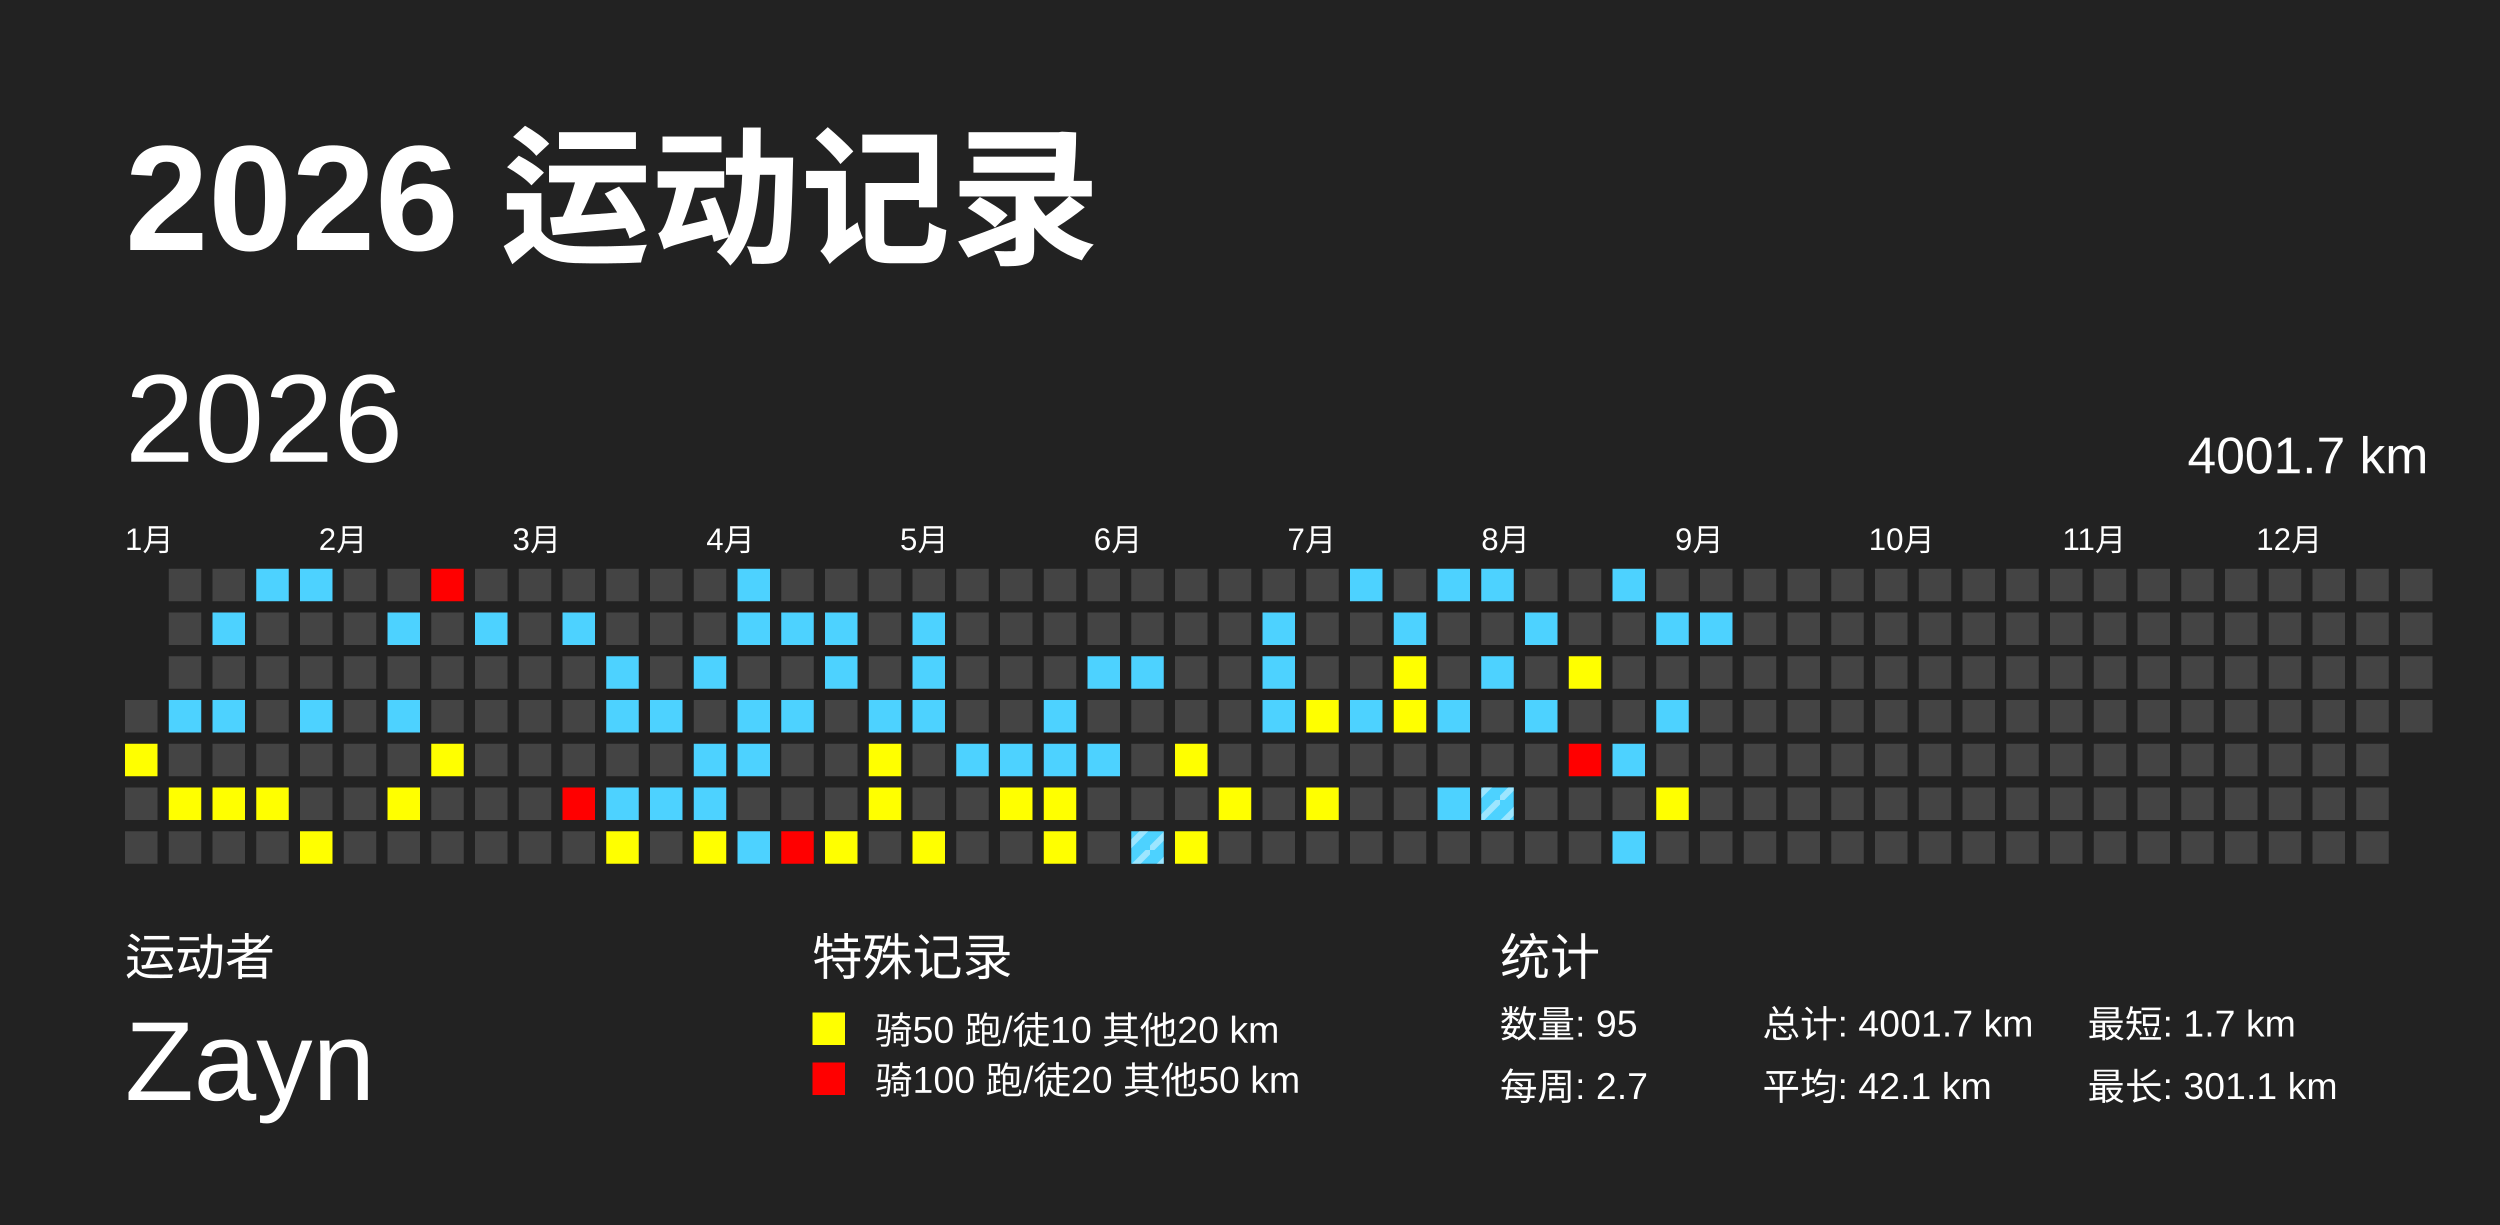
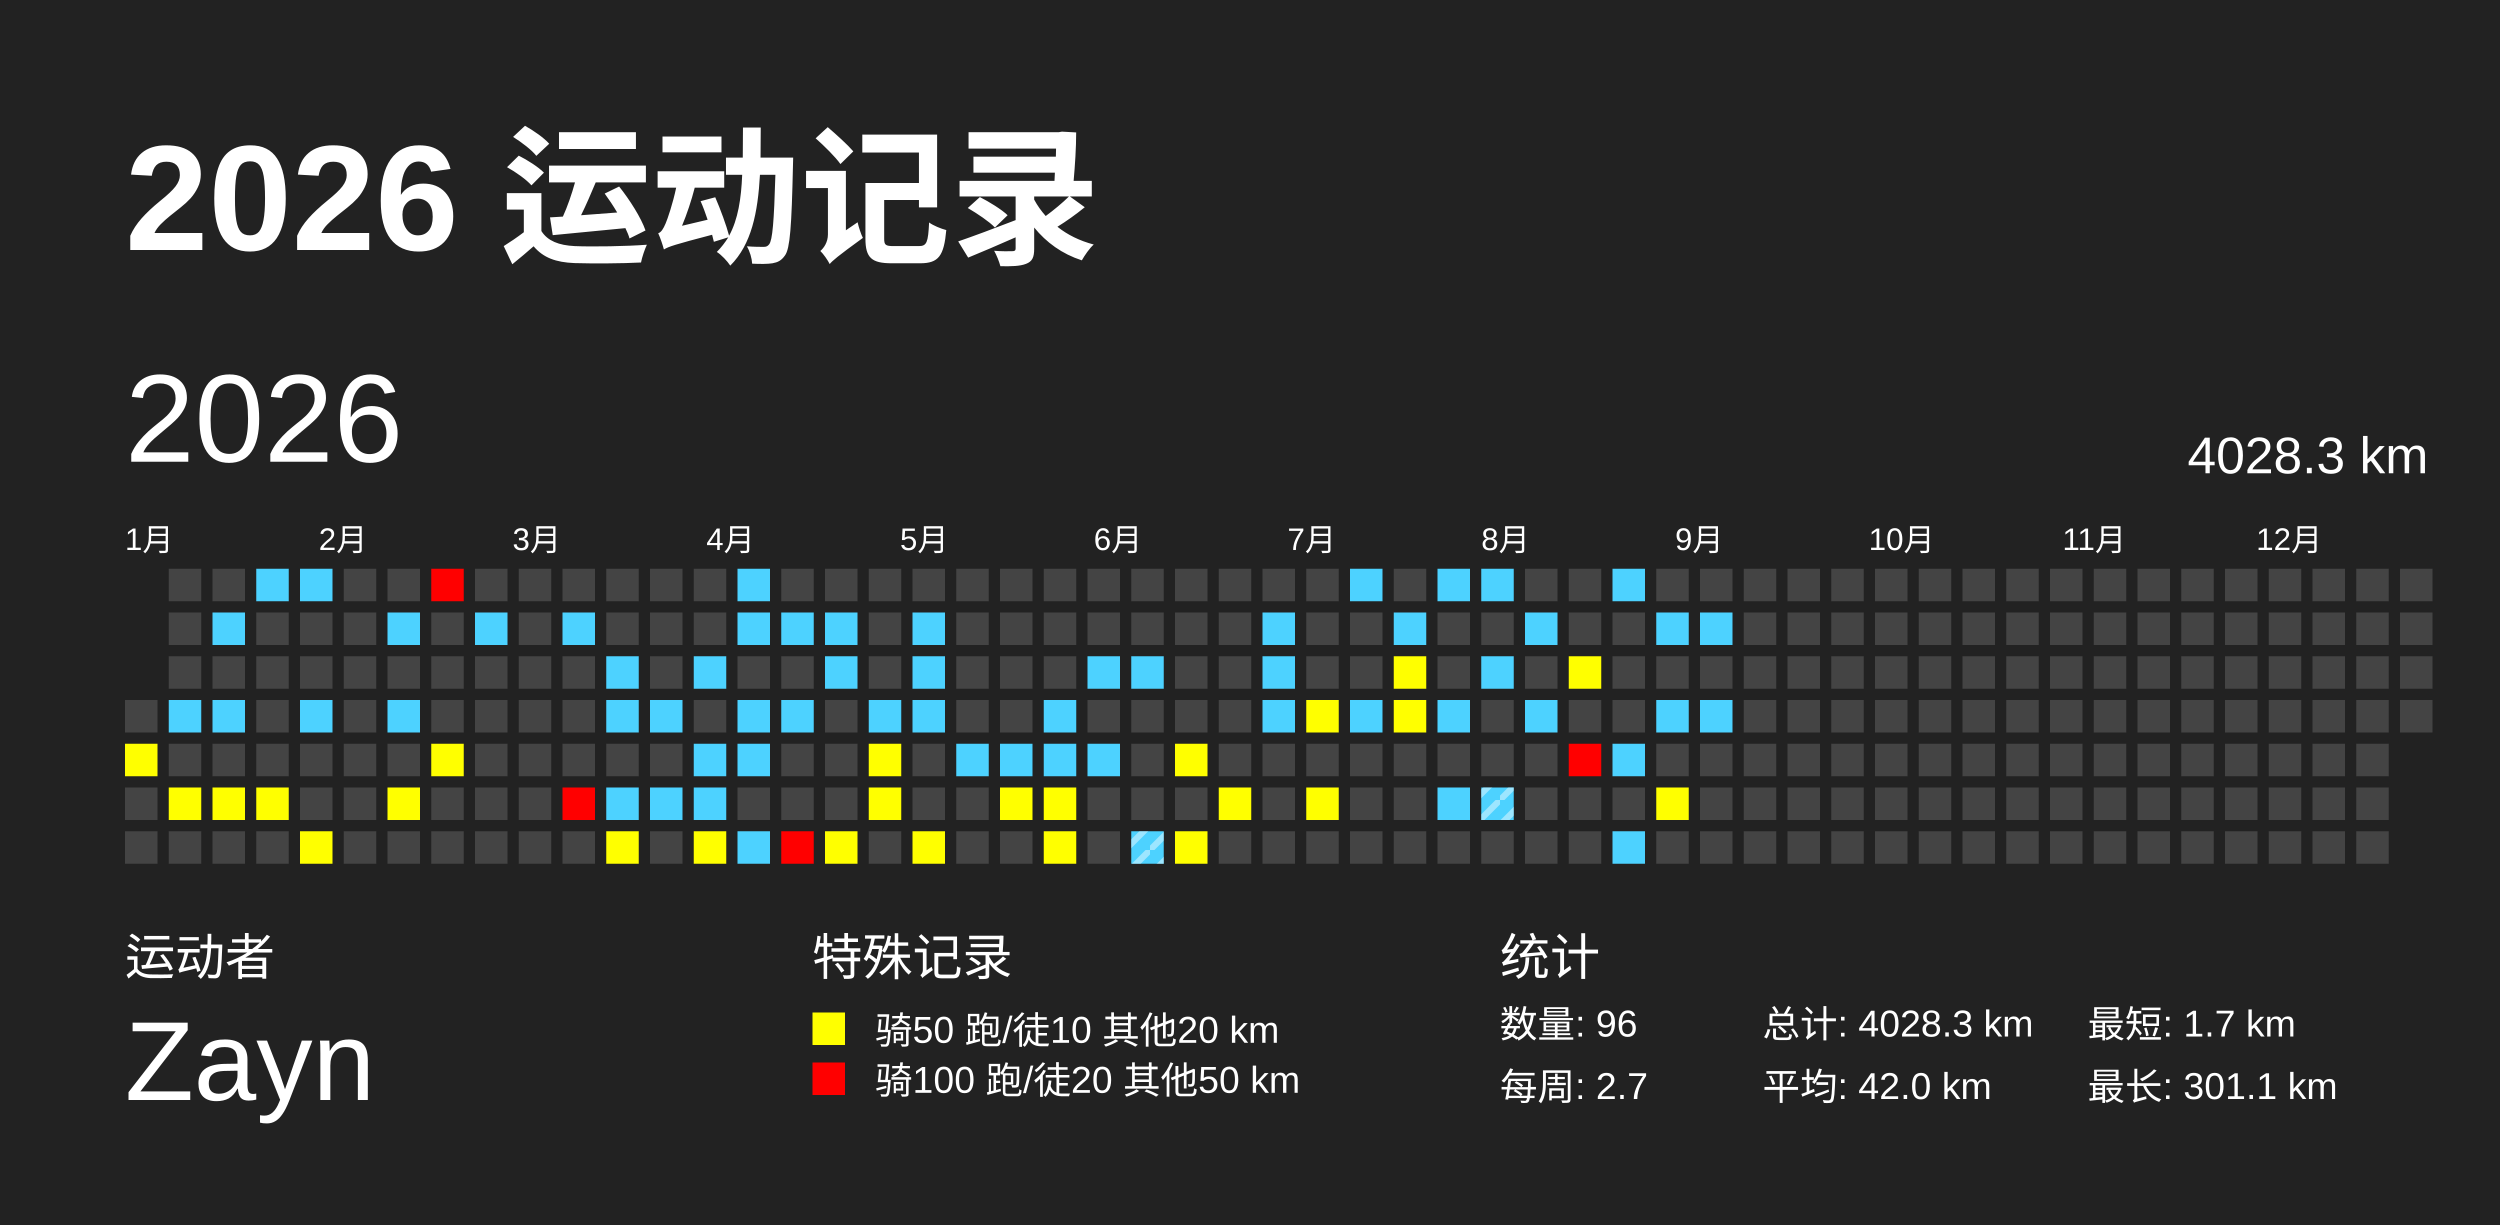
<svg xmlns="http://www.w3.org/2000/svg" baseProfile="full" height="98mm" version="1.1" viewBox="0,0,200,98" width="200mm">
  <defs>
    <pattern height="2" id="indoor-stripe" patternUnits="userSpaceOnUse" width="2">
      <line stroke="white" stroke-opacity="0.45" stroke-width="0.5" x1="0" x2="2" y1="2" y2="0" />
    </pattern>
  </defs>
  <rect fill="#222222" height="98" width="200" x="0" y="0" />
  <text fill="#FFFFFF" style="font-size:12px; font-family:Arial; font-weight:bold;" x="10" y="20">2026 运动记录</text>
  <text fill="#FFFFFF" style="font-size:4px; font-family:Arial" x="10" y="78">运动者</text>
  <text fill="#FFFFFF" style="font-size:9px; font-family:Arial" x="10" y="88">Zayn</text>
  <text fill="#FFFFFF" style="font-size:4px; font-family:Arial" x="65" y="78">特殊记录</text>
  <rect fill="yellow" height="2.6" width="2.6" x="65" y="81" />
  <text fill="#FFFFFF" style="font-size:3px; font-family:Arial" x="70" y="83.5">骑50 跑/徒10 其他20 km</text>
  <rect fill="red" height="2.6" width="2.6" x="65" y="85" />
  <text fill="#FFFFFF" style="font-size:3px; font-family:Arial" x="70" y="87.5">骑100 跑/徒20 其他50 km</text>
  <text fill="#FFFFFF" style="font-size:4px; font-family:Arial" x="120" y="78">统计</text>
-   <text fill="#FFFFFF" style="font-size:3px; font-family:Arial" x="120" y="83">数量: 95</text>
+   <text fill="#FFFFFF" style="font-size:3px; font-family:Arial" x="120" y="83">数量: 96</text>
  <text fill="#FFFFFF" style="font-size:3px; font-family:Arial" x="120" y="88">每周: 2.7</text>
-   <text fill="#FFFFFF" style="font-size:3px; font-family:Arial" x="141" y="83">总计: 4001.7 km</text>
-   <text fill="#FFFFFF" style="font-size:3px; font-family:Arial" x="141" y="88">平均: 42.1 km</text>
+   <text fill="#FFFFFF" style="font-size:3px; font-family:Arial" x="141" y="83">总计: 4028.3 km</text>
+   <text fill="#FFFFFF" style="font-size:3px; font-family:Arial" x="141" y="88">平均: 42.0 km</text>
  <text fill="#FFFFFF" style="font-size:3px; font-family:Arial" x="167" y="83">最短: 1.7 km</text>
  <text fill="#FFFFFF" style="font-size:3px; font-family:Arial" x="167" y="88">最长: 301.1 km</text>
  <text dominant-baseline="hanging" fill="#FFFFFF" style="font-size:10.0px; font-family:Arial;" x="10" y="30">2026</text>
-   <text dominant-baseline="hanging" fill="#FFFFFF" style="font-size:4.125px; font-family:Arial;" x="175" y="35">4001.7 km</text>
+   <text dominant-baseline="hanging" fill="#FFFFFF" style="font-size:4.125px; font-family:Arial;" x="175" y="35">4028.3 km</text>
  <text fill="#FFFFFF" style="font-size:2.5px; font-family:Arial" x="10.0" y="44">1月</text>
  <text fill="#FFFFFF" style="font-size:2.5px; font-family:Arial" x="25.5" y="44">2月</text>
  <text fill="#FFFFFF" style="font-size:2.5px; font-family:Arial" x="41.0" y="44">3月</text>
  <text fill="#FFFFFF" style="font-size:2.5px; font-family:Arial" x="56.5" y="44">4月</text>
  <text fill="#FFFFFF" style="font-size:2.5px; font-family:Arial" x="72.0" y="44">5月</text>
  <text fill="#FFFFFF" style="font-size:2.5px; font-family:Arial" x="87.5" y="44">6月</text>
  <text fill="#FFFFFF" style="font-size:2.5px; font-family:Arial" x="103.0" y="44">7月</text>
  <text fill="#FFFFFF" style="font-size:2.5px; font-family:Arial" x="118.5" y="44">8月</text>
  <text fill="#FFFFFF" style="font-size:2.5px; font-family:Arial" x="134.0" y="44">9月</text>
  <text fill="#FFFFFF" style="font-size:2.5px; font-family:Arial" x="149.5" y="44">10月</text>
  <text fill="#FFFFFF" style="font-size:2.5px; font-family:Arial" x="165.0" y="44">11月</text>
  <text fill="#FFFFFF" style="font-size:2.5px; font-family:Arial" x="180.5" y="44">12月</text>
  <rect fill="#444444" height="2.6" width="2.6" x="10.0" y="56.0" />
  <rect fill="yellow" height="2.6" width="2.6" x="10.0" y="59.5" />
  <rect fill="#444444" height="2.6" width="2.6" x="10.0" y="63.0" />
  <rect fill="#444444" height="2.6" width="2.6" x="10.0" y="66.5" />
  <rect fill="#444444" height="2.6" width="2.6" x="13.5" y="45.5" />
  <rect fill="#444444" height="2.6" width="2.6" x="13.5" y="49.0" />
  <rect fill="#444444" height="2.6" width="2.6" x="13.5" y="52.5" />
  <rect fill="#4dd2ff" height="2.6" width="2.6" x="13.5" y="56.0" />
  <rect fill="#444444" height="2.6" width="2.6" x="13.5" y="59.5" />
  <rect fill="yellow" height="2.6" width="2.6" x="13.5" y="63.0" />
  <rect fill="#444444" height="2.6" width="2.6" x="13.5" y="66.5" />
  <rect fill="#444444" height="2.6" width="2.6" x="17.0" y="45.5" />
  <rect fill="#4dd2ff" height="2.6" width="2.6" x="17.0" y="49.0" />
  <rect fill="#444444" height="2.6" width="2.6" x="17.0" y="52.5" />
  <rect fill="#4dd2ff" height="2.6" width="2.6" x="17.0" y="56.0" />
  <rect fill="#444444" height="2.6" width="2.6" x="17.0" y="59.5" />
  <rect fill="yellow" height="2.6" width="2.6" x="17.0" y="63.0" />
  <rect fill="#444444" height="2.6" width="2.6" x="17.0" y="66.5" />
  <rect fill="#4dd2ff" height="2.6" width="2.6" x="20.5" y="45.5" />
  <rect fill="#444444" height="2.6" width="2.6" x="20.5" y="49.0" />
  <rect fill="#444444" height="2.6" width="2.6" x="20.5" y="52.5" />
  <rect fill="#444444" height="2.6" width="2.6" x="20.5" y="56.0" />
  <rect fill="#444444" height="2.6" width="2.6" x="20.5" y="59.5" />
  <rect fill="yellow" height="2.6" width="2.6" x="20.5" y="63.0" />
  <rect fill="#444444" height="2.6" width="2.6" x="20.5" y="66.5" />
  <rect fill="#4dd2ff" height="2.6" width="2.6" x="24.0" y="45.5" />
  <rect fill="#444444" height="2.6" width="2.6" x="24.0" y="49.0" />
  <rect fill="#444444" height="2.6" width="2.6" x="24.0" y="52.5" />
  <rect fill="#4dd2ff" height="2.6" width="2.6" x="24.0" y="56.0" />
  <rect fill="#444444" height="2.6" width="2.6" x="24.0" y="59.5" />
  <rect fill="#444444" height="2.6" width="2.6" x="24.0" y="63.0" />
  <rect fill="yellow" height="2.6" width="2.6" x="24.0" y="66.5" />
  <rect fill="#444444" height="2.6" width="2.6" x="27.5" y="45.5" />
  <rect fill="#444444" height="2.6" width="2.6" x="27.5" y="49.0" />
  <rect fill="#444444" height="2.6" width="2.6" x="27.5" y="52.5" />
  <rect fill="#444444" height="2.6" width="2.6" x="27.5" y="56.0" />
  <rect fill="#444444" height="2.6" width="2.6" x="27.5" y="59.5" />
  <rect fill="#444444" height="2.6" width="2.6" x="27.5" y="63.0" />
  <rect fill="#444444" height="2.6" width="2.6" x="27.5" y="66.5" />
  <rect fill="#444444" height="2.6" width="2.6" x="31.0" y="45.5" />
  <rect fill="#4dd2ff" height="2.6" width="2.6" x="31.0" y="49.0" />
  <rect fill="#444444" height="2.6" width="2.6" x="31.0" y="52.5" />
  <rect fill="#4dd2ff" height="2.6" width="2.6" x="31.0" y="56.0" />
  <rect fill="#444444" height="2.6" width="2.6" x="31.0" y="59.5" />
  <rect fill="yellow" height="2.6" width="2.6" x="31.0" y="63.0" />
  <rect fill="#444444" height="2.6" width="2.6" x="31.0" y="66.5" />
  <rect fill="red" height="2.6" width="2.6" x="34.5" y="45.5" />
  <rect fill="#444444" height="2.6" width="2.6" x="34.5" y="49.0" />
  <rect fill="#444444" height="2.6" width="2.6" x="34.5" y="52.5" />
  <rect fill="#444444" height="2.6" width="2.6" x="34.5" y="56.0" />
  <rect fill="yellow" height="2.6" width="2.6" x="34.5" y="59.5" />
  <rect fill="#444444" height="2.6" width="2.6" x="34.5" y="63.0" />
  <rect fill="#444444" height="2.6" width="2.6" x="34.5" y="66.5" />
  <rect fill="#444444" height="2.6" width="2.6" x="38.0" y="45.5" />
  <rect fill="#4dd2ff" height="2.6" width="2.6" x="38.0" y="49.0" />
  <rect fill="#444444" height="2.6" width="2.6" x="38.0" y="52.5" />
  <rect fill="#444444" height="2.6" width="2.6" x="38.0" y="56.0" />
  <rect fill="#444444" height="2.6" width="2.6" x="38.0" y="59.5" />
  <rect fill="#444444" height="2.6" width="2.6" x="38.0" y="63.0" />
  <rect fill="#444444" height="2.6" width="2.6" x="38.0" y="66.5" />
  <rect fill="#444444" height="2.6" width="2.6" x="41.5" y="45.5" />
  <rect fill="#444444" height="2.6" width="2.6" x="41.5" y="49.0" />
  <rect fill="#444444" height="2.6" width="2.6" x="41.5" y="52.5" />
  <rect fill="#444444" height="2.6" width="2.6" x="41.5" y="56.0" />
  <rect fill="#444444" height="2.6" width="2.6" x="41.5" y="59.5" />
  <rect fill="#444444" height="2.6" width="2.6" x="41.5" y="63.0" />
  <rect fill="#444444" height="2.6" width="2.6" x="41.5" y="66.5" />
  <rect fill="#444444" height="2.6" width="2.6" x="45.0" y="45.5" />
  <rect fill="#4dd2ff" height="2.6" width="2.6" x="45.0" y="49.0" />
  <rect fill="#444444" height="2.6" width="2.6" x="45.0" y="52.5" />
  <rect fill="#444444" height="2.6" width="2.6" x="45.0" y="56.0" />
  <rect fill="#444444" height="2.6" width="2.6" x="45.0" y="59.5" />
  <rect fill="red" height="2.6" width="2.6" x="45.0" y="63.0" />
  <rect fill="#444444" height="2.6" width="2.6" x="45.0" y="66.5" />
  <rect fill="#444444" height="2.6" width="2.6" x="48.5" y="45.5" />
  <rect fill="#444444" height="2.6" width="2.6" x="48.5" y="49.0" />
  <rect fill="#4dd2ff" height="2.6" width="2.6" x="48.5" y="52.5" />
  <rect fill="#4dd2ff" height="2.6" width="2.6" x="48.5" y="56.0" />
  <rect fill="#444444" height="2.6" width="2.6" x="48.5" y="59.5" />
  <rect fill="#4dd2ff" height="2.6" width="2.6" x="48.5" y="63.0" />
  <rect fill="yellow" height="2.6" width="2.6" x="48.5" y="66.5" />
  <rect fill="#444444" height="2.6" width="2.6" x="52.0" y="45.5" />
  <rect fill="#444444" height="2.6" width="2.6" x="52.0" y="49.0" />
  <rect fill="#444444" height="2.6" width="2.6" x="52.0" y="52.5" />
  <rect fill="#4dd2ff" height="2.6" width="2.6" x="52.0" y="56.0" />
  <rect fill="#444444" height="2.6" width="2.6" x="52.0" y="59.5" />
  <rect fill="#4dd2ff" height="2.6" width="2.6" x="52.0" y="63.0" />
  <rect fill="#444444" height="2.6" width="2.6" x="52.0" y="66.5" />
  <rect fill="#444444" height="2.6" width="2.6" x="55.5" y="45.5" />
  <rect fill="#444444" height="2.6" width="2.6" x="55.5" y="49.0" />
  <rect fill="#4dd2ff" height="2.6" width="2.6" x="55.5" y="52.5" />
  <rect fill="#444444" height="2.6" width="2.6" x="55.5" y="56.0" />
  <rect fill="#4dd2ff" height="2.6" width="2.6" x="55.5" y="59.5" />
  <rect fill="#4dd2ff" height="2.6" width="2.6" x="55.5" y="63.0" />
  <rect fill="yellow" height="2.6" width="2.6" x="55.5" y="66.5" />
  <rect fill="#4dd2ff" height="2.6" width="2.6" x="59.0" y="45.5" />
  <rect fill="#4dd2ff" height="2.6" width="2.6" x="59.0" y="49.0" />
  <rect fill="#444444" height="2.6" width="2.6" x="59.0" y="52.5" />
  <rect fill="#4dd2ff" height="2.6" width="2.6" x="59.0" y="56.0" />
  <rect fill="#4dd2ff" height="2.6" width="2.6" x="59.0" y="59.5" />
  <rect fill="#444444" height="2.6" width="2.6" x="59.0" y="63.0" />
  <rect fill="#4dd2ff" height="2.6" width="2.6" x="59.0" y="66.5" />
  <rect fill="#444444" height="2.6" width="2.6" x="62.5" y="45.5" />
  <rect fill="#4dd2ff" height="2.6" width="2.6" x="62.5" y="49.0" />
  <rect fill="#444444" height="2.6" width="2.6" x="62.5" y="52.5" />
  <rect fill="#4dd2ff" height="2.6" width="2.6" x="62.5" y="56.0" />
  <rect fill="#444444" height="2.6" width="2.6" x="62.5" y="59.5" />
  <rect fill="#444444" height="2.6" width="2.6" x="62.5" y="63.0" />
  <rect fill="red" height="2.6" width="2.6" x="62.5" y="66.5" />
  <rect fill="#444444" height="2.6" width="2.6" x="66.0" y="45.5" />
  <rect fill="#4dd2ff" height="2.6" width="2.6" x="66.0" y="49.0" />
  <rect fill="#4dd2ff" height="2.6" width="2.6" x="66.0" y="52.5" />
  <rect fill="#444444" height="2.6" width="2.6" x="66.0" y="56.0" />
  <rect fill="#444444" height="2.6" width="2.6" x="66.0" y="59.5" />
  <rect fill="#444444" height="2.6" width="2.6" x="66.0" y="63.0" />
  <rect fill="yellow" height="2.6" width="2.6" x="66.0" y="66.5" />
  <rect fill="#444444" height="2.6" width="2.6" x="69.5" y="45.5" />
  <rect fill="#444444" height="2.6" width="2.6" x="69.5" y="49.0" />
  <rect fill="#444444" height="2.6" width="2.6" x="69.5" y="52.5" />
  <rect fill="#4dd2ff" height="2.6" width="2.6" x="69.5" y="56.0" />
  <rect fill="yellow" height="2.6" width="2.6" x="69.5" y="59.5" />
  <rect fill="yellow" height="2.6" width="2.6" x="69.5" y="63.0" />
  <rect fill="#444444" height="2.6" width="2.6" x="69.5" y="66.5" />
  <rect fill="#444444" height="2.6" width="2.6" x="73.0" y="45.5" />
  <rect fill="#4dd2ff" height="2.6" width="2.6" x="73.0" y="49.0" />
  <rect fill="#4dd2ff" height="2.6" width="2.6" x="73.0" y="52.5" />
  <rect fill="#4dd2ff" height="2.6" width="2.6" x="73.0" y="56.0" />
  <rect fill="#444444" height="2.6" width="2.6" x="73.0" y="59.5" />
  <rect fill="#444444" height="2.6" width="2.6" x="73.0" y="63.0" />
  <rect fill="yellow" height="2.6" width="2.6" x="73.0" y="66.5" />
  <rect fill="#444444" height="2.6" width="2.6" x="76.5" y="45.5" />
  <rect fill="#444444" height="2.6" width="2.6" x="76.5" y="49.0" />
  <rect fill="#444444" height="2.6" width="2.6" x="76.5" y="52.5" />
  <rect fill="#444444" height="2.6" width="2.6" x="76.5" y="56.0" />
  <rect fill="#4dd2ff" height="2.6" width="2.6" x="76.5" y="59.5" />
  <rect fill="#444444" height="2.6" width="2.6" x="76.5" y="63.0" />
  <rect fill="#444444" height="2.6" width="2.6" x="76.5" y="66.5" />
  <rect fill="#444444" height="2.6" width="2.6" x="80.0" y="45.5" />
  <rect fill="#444444" height="2.6" width="2.6" x="80.0" y="49.0" />
  <rect fill="#444444" height="2.6" width="2.6" x="80.0" y="52.5" />
  <rect fill="#444444" height="2.6" width="2.6" x="80.0" y="56.0" />
  <rect fill="#4dd2ff" height="2.6" width="2.6" x="80.0" y="59.5" />
  <rect fill="yellow" height="2.6" width="2.6" x="80.0" y="63.0" />
  <rect fill="#444444" height="2.6" width="2.6" x="80.0" y="66.5" />
  <rect fill="#444444" height="2.6" width="2.6" x="83.5" y="45.5" />
  <rect fill="#444444" height="2.6" width="2.6" x="83.5" y="49.0" />
  <rect fill="#444444" height="2.6" width="2.6" x="83.5" y="52.5" />
  <rect fill="#4dd2ff" height="2.6" width="2.6" x="83.5" y="56.0" />
  <rect fill="#4dd2ff" height="2.6" width="2.6" x="83.5" y="59.5" />
  <rect fill="yellow" height="2.6" width="2.6" x="83.5" y="63.0" />
  <rect fill="yellow" height="2.6" width="2.6" x="83.5" y="66.5" />
  <rect fill="#444444" height="2.6" width="2.6" x="87.0" y="45.5" />
  <rect fill="#444444" height="2.6" width="2.6" x="87.0" y="49.0" />
  <rect fill="#4dd2ff" height="2.6" width="2.6" x="87.0" y="52.5" />
  <rect fill="#444444" height="2.6" width="2.6" x="87.0" y="56.0" />
  <rect fill="#4dd2ff" height="2.6" width="2.6" x="87.0" y="59.5" />
  <rect fill="#444444" height="2.6" width="2.6" x="87.0" y="63.0" />
  <rect fill="#444444" height="2.6" width="2.6" x="87.0" y="66.5" />
  <rect fill="#444444" height="2.6" width="2.6" x="90.5" y="45.5" />
  <rect fill="#444444" height="2.6" width="2.6" x="90.5" y="49.0" />
  <rect fill="#4dd2ff" height="2.6" width="2.6" x="90.5" y="52.5" />
  <rect fill="#444444" height="2.6" width="2.6" x="90.5" y="56.0" />
  <rect fill="#444444" height="2.6" width="2.6" x="90.5" y="59.5" />
  <rect fill="#444444" height="2.6" width="2.6" x="90.5" y="63.0" />
  <rect fill="#4dd2ff" height="2.6" width="2.6" x="90.5" y="66.5" />
  <rect fill="url(#indoor-stripe)" height="2.6" width="2.6" x="90.5" y="66.5" />
  <rect fill="#444444" height="2.6" width="2.6" x="94.0" y="45.5" />
  <rect fill="#444444" height="2.6" width="2.6" x="94.0" y="49.0" />
  <rect fill="#444444" height="2.6" width="2.6" x="94.0" y="52.5" />
  <rect fill="#444444" height="2.6" width="2.6" x="94.0" y="56.0" />
  <rect fill="yellow" height="2.6" width="2.6" x="94.0" y="59.5" />
  <rect fill="#444444" height="2.6" width="2.6" x="94.0" y="63.0" />
  <rect fill="yellow" height="2.6" width="2.6" x="94.0" y="66.5" />
  <rect fill="#444444" height="2.6" width="2.6" x="97.5" y="45.5" />
  <rect fill="#444444" height="2.6" width="2.6" x="97.5" y="49.0" />
  <rect fill="#444444" height="2.6" width="2.6" x="97.5" y="52.5" />
  <rect fill="#444444" height="2.6" width="2.6" x="97.5" y="56.0" />
  <rect fill="#444444" height="2.6" width="2.6" x="97.5" y="59.5" />
  <rect fill="yellow" height="2.6" width="2.6" x="97.5" y="63.0" />
  <rect fill="#444444" height="2.6" width="2.6" x="97.5" y="66.5" />
  <rect fill="#444444" height="2.6" width="2.6" x="101.0" y="45.5" />
  <rect fill="#4dd2ff" height="2.6" width="2.6" x="101.0" y="49.0" />
  <rect fill="#4dd2ff" height="2.6" width="2.6" x="101.0" y="52.5" />
  <rect fill="#4dd2ff" height="2.6" width="2.6" x="101.0" y="56.0" />
  <rect fill="#444444" height="2.6" width="2.6" x="101.0" y="59.5" />
  <rect fill="#444444" height="2.6" width="2.6" x="101.0" y="63.0" />
  <rect fill="#444444" height="2.6" width="2.6" x="101.0" y="66.5" />
  <rect fill="#444444" height="2.6" width="2.6" x="104.5" y="45.5" />
  <rect fill="#444444" height="2.6" width="2.6" x="104.5" y="49.0" />
  <rect fill="#444444" height="2.6" width="2.6" x="104.5" y="52.5" />
  <rect fill="yellow" height="2.6" width="2.6" x="104.5" y="56.0" />
  <rect fill="#444444" height="2.6" width="2.6" x="104.5" y="59.5" />
  <rect fill="yellow" height="2.6" width="2.6" x="104.5" y="63.0" />
  <rect fill="#444444" height="2.6" width="2.6" x="104.5" y="66.5" />
  <rect fill="#4dd2ff" height="2.6" width="2.6" x="108.0" y="45.5" />
  <rect fill="#444444" height="2.6" width="2.6" x="108.0" y="49.0" />
  <rect fill="#444444" height="2.6" width="2.6" x="108.0" y="52.5" />
  <rect fill="#4dd2ff" height="2.6" width="2.6" x="108.0" y="56.0" />
  <rect fill="#444444" height="2.6" width="2.6" x="108.0" y="59.5" />
  <rect fill="#444444" height="2.6" width="2.6" x="108.0" y="63.0" />
  <rect fill="#444444" height="2.6" width="2.6" x="108.0" y="66.5" />
  <rect fill="#444444" height="2.6" width="2.6" x="111.5" y="45.5" />
  <rect fill="#4dd2ff" height="2.6" width="2.6" x="111.5" y="49.0" />
  <rect fill="yellow" height="2.6" width="2.6" x="111.5" y="52.5" />
  <rect fill="yellow" height="2.6" width="2.6" x="111.5" y="56.0" />
  <rect fill="#444444" height="2.6" width="2.6" x="111.5" y="59.5" />
  <rect fill="#444444" height="2.6" width="2.6" x="111.5" y="63.0" />
  <rect fill="#444444" height="2.6" width="2.6" x="111.5" y="66.5" />
  <rect fill="#4dd2ff" height="2.6" width="2.6" x="115.0" y="45.5" />
  <rect fill="#444444" height="2.6" width="2.6" x="115.0" y="49.0" />
  <rect fill="#444444" height="2.6" width="2.6" x="115.0" y="52.5" />
  <rect fill="#4dd2ff" height="2.6" width="2.6" x="115.0" y="56.0" />
  <rect fill="#444444" height="2.6" width="2.6" x="115.0" y="59.5" />
  <rect fill="#4dd2ff" height="2.6" width="2.6" x="115.0" y="63.0" />
  <rect fill="#444444" height="2.6" width="2.6" x="115.0" y="66.5" />
  <rect fill="#4dd2ff" height="2.6" width="2.6" x="118.5" y="45.5" />
  <rect fill="#444444" height="2.6" width="2.6" x="118.5" y="49.0" />
  <rect fill="#4dd2ff" height="2.6" width="2.6" x="118.5" y="52.5" />
  <rect fill="#444444" height="2.6" width="2.6" x="118.5" y="56.0" />
  <rect fill="#444444" height="2.6" width="2.6" x="118.5" y="59.5" />
  <rect fill="#4dd2ff" height="2.6" width="2.6" x="118.5" y="63.0" />
  <rect fill="url(#indoor-stripe)" height="2.6" width="2.6" x="118.5" y="63.0" />
  <rect fill="#444444" height="2.6" width="2.6" x="118.5" y="66.5" />
  <rect fill="#444444" height="2.6" width="2.6" x="122.0" y="45.5" />
  <rect fill="#4dd2ff" height="2.6" width="2.6" x="122.0" y="49.0" />
  <rect fill="#444444" height="2.6" width="2.6" x="122.0" y="52.5" />
  <rect fill="#4dd2ff" height="2.6" width="2.6" x="122.0" y="56.0" />
  <rect fill="#444444" height="2.6" width="2.6" x="122.0" y="59.5" />
  <rect fill="#444444" height="2.6" width="2.6" x="122.0" y="63.0" />
  <rect fill="#444444" height="2.6" width="2.6" x="122.0" y="66.5" />
  <rect fill="#444444" height="2.6" width="2.6" x="125.5" y="45.5" />
  <rect fill="#444444" height="2.6" width="2.6" x="125.5" y="49.0" />
  <rect fill="yellow" height="2.6" width="2.6" x="125.5" y="52.5" />
  <rect fill="#444444" height="2.6" width="2.6" x="125.5" y="56.0" />
  <rect fill="red" height="2.6" width="2.6" x="125.5" y="59.5" />
  <rect fill="#444444" height="2.6" width="2.6" x="125.5" y="63.0" />
  <rect fill="#444444" height="2.6" width="2.6" x="125.5" y="66.5" />
  <rect fill="#4dd2ff" height="2.6" width="2.6" x="129.0" y="45.5" />
  <rect fill="#444444" height="2.6" width="2.6" x="129.0" y="49.0" />
  <rect fill="#444444" height="2.6" width="2.6" x="129.0" y="52.5" />
  <rect fill="#444444" height="2.6" width="2.6" x="129.0" y="56.0" />
  <rect fill="#4dd2ff" height="2.6" width="2.6" x="129.0" y="59.5" />
  <rect fill="#444444" height="2.6" width="2.6" x="129.0" y="63.0" />
  <rect fill="#4dd2ff" height="2.6" width="2.6" x="129.0" y="66.5" />
  <rect fill="#444444" height="2.6" width="2.6" x="132.5" y="45.5" />
  <rect fill="#4dd2ff" height="2.6" width="2.6" x="132.5" y="49.0" />
  <rect fill="#444444" height="2.6" width="2.6" x="132.5" y="52.5" />
  <rect fill="#4dd2ff" height="2.6" width="2.6" x="132.5" y="56.0" />
  <rect fill="#444444" height="2.6" width="2.6" x="132.5" y="59.5" />
  <rect fill="yellow" height="2.6" width="2.6" x="132.5" y="63.0" />
  <rect fill="#444444" height="2.6" width="2.6" x="132.5" y="66.5" />
  <rect fill="#444444" height="2.6" width="2.6" x="136.0" y="45.5" />
  <rect fill="#4dd2ff" height="2.6" width="2.6" x="136.0" y="49.0" />
  <rect fill="#444444" height="2.6" width="2.6" x="136.0" y="52.5" />
-   <rect fill="#444444" height="2.6" width="2.6" x="136.0" y="56.0" />
+   <rect fill="#4dd2ff" height="2.6" width="2.6" x="136.0" y="56.0" />
  <rect fill="#444444" height="2.6" width="2.6" x="136.0" y="59.5" />
  <rect fill="#444444" height="2.6" width="2.6" x="136.0" y="63.0" />
  <rect fill="#444444" height="2.6" width="2.6" x="136.0" y="66.5" />
  <rect fill="#444444" height="2.6" width="2.6" x="139.5" y="45.5" />
  <rect fill="#444444" height="2.6" width="2.6" x="139.5" y="49.0" />
  <rect fill="#444444" height="2.6" width="2.6" x="139.5" y="52.5" />
  <rect fill="#444444" height="2.6" width="2.6" x="139.5" y="56.0" />
  <rect fill="#444444" height="2.6" width="2.6" x="139.5" y="59.5" />
  <rect fill="#444444" height="2.6" width="2.6" x="139.5" y="63.0" />
  <rect fill="#444444" height="2.6" width="2.6" x="139.5" y="66.5" />
  <rect fill="#444444" height="2.6" width="2.6" x="143.0" y="45.5" />
  <rect fill="#444444" height="2.6" width="2.6" x="143.0" y="49.0" />
  <rect fill="#444444" height="2.6" width="2.6" x="143.0" y="52.5" />
  <rect fill="#444444" height="2.6" width="2.6" x="143.0" y="56.0" />
  <rect fill="#444444" height="2.6" width="2.6" x="143.0" y="59.5" />
  <rect fill="#444444" height="2.6" width="2.6" x="143.0" y="63.0" />
  <rect fill="#444444" height="2.6" width="2.6" x="143.0" y="66.5" />
  <rect fill="#444444" height="2.6" width="2.6" x="146.5" y="45.5" />
  <rect fill="#444444" height="2.6" width="2.6" x="146.5" y="49.0" />
  <rect fill="#444444" height="2.6" width="2.6" x="146.5" y="52.5" />
  <rect fill="#444444" height="2.6" width="2.6" x="146.5" y="56.0" />
  <rect fill="#444444" height="2.6" width="2.6" x="146.5" y="59.5" />
  <rect fill="#444444" height="2.6" width="2.6" x="146.5" y="63.0" />
  <rect fill="#444444" height="2.6" width="2.6" x="146.5" y="66.5" />
  <rect fill="#444444" height="2.6" width="2.6" x="150.0" y="45.5" />
  <rect fill="#444444" height="2.6" width="2.6" x="150.0" y="49.0" />
  <rect fill="#444444" height="2.6" width="2.6" x="150.0" y="52.5" />
  <rect fill="#444444" height="2.6" width="2.6" x="150.0" y="56.0" />
  <rect fill="#444444" height="2.6" width="2.6" x="150.0" y="59.5" />
  <rect fill="#444444" height="2.6" width="2.6" x="150.0" y="63.0" />
  <rect fill="#444444" height="2.6" width="2.6" x="150.0" y="66.5" />
  <rect fill="#444444" height="2.6" width="2.6" x="153.5" y="45.5" />
  <rect fill="#444444" height="2.6" width="2.6" x="153.5" y="49.0" />
  <rect fill="#444444" height="2.6" width="2.6" x="153.5" y="52.5" />
  <rect fill="#444444" height="2.6" width="2.6" x="153.5" y="56.0" />
  <rect fill="#444444" height="2.6" width="2.6" x="153.5" y="59.5" />
  <rect fill="#444444" height="2.6" width="2.6" x="153.5" y="63.0" />
  <rect fill="#444444" height="2.6" width="2.6" x="153.5" y="66.5" />
  <rect fill="#444444" height="2.6" width="2.6" x="157.0" y="45.5" />
  <rect fill="#444444" height="2.6" width="2.6" x="157.0" y="49.0" />
  <rect fill="#444444" height="2.6" width="2.6" x="157.0" y="52.5" />
  <rect fill="#444444" height="2.6" width="2.6" x="157.0" y="56.0" />
  <rect fill="#444444" height="2.6" width="2.6" x="157.0" y="59.5" />
  <rect fill="#444444" height="2.6" width="2.6" x="157.0" y="63.0" />
  <rect fill="#444444" height="2.6" width="2.6" x="157.0" y="66.5" />
  <rect fill="#444444" height="2.6" width="2.6" x="160.5" y="45.5" />
  <rect fill="#444444" height="2.6" width="2.6" x="160.5" y="49.0" />
  <rect fill="#444444" height="2.6" width="2.6" x="160.5" y="52.5" />
  <rect fill="#444444" height="2.6" width="2.6" x="160.5" y="56.0" />
  <rect fill="#444444" height="2.6" width="2.6" x="160.5" y="59.5" />
  <rect fill="#444444" height="2.6" width="2.6" x="160.5" y="63.0" />
  <rect fill="#444444" height="2.6" width="2.6" x="160.5" y="66.5" />
  <rect fill="#444444" height="2.6" width="2.6" x="164.0" y="45.5" />
  <rect fill="#444444" height="2.6" width="2.6" x="164.0" y="49.0" />
  <rect fill="#444444" height="2.6" width="2.6" x="164.0" y="52.5" />
  <rect fill="#444444" height="2.6" width="2.6" x="164.0" y="56.0" />
  <rect fill="#444444" height="2.6" width="2.6" x="164.0" y="59.5" />
  <rect fill="#444444" height="2.6" width="2.6" x="164.0" y="63.0" />
  <rect fill="#444444" height="2.6" width="2.6" x="164.0" y="66.5" />
  <rect fill="#444444" height="2.6" width="2.6" x="167.5" y="45.5" />
  <rect fill="#444444" height="2.6" width="2.6" x="167.5" y="49.0" />
  <rect fill="#444444" height="2.6" width="2.6" x="167.5" y="52.5" />
  <rect fill="#444444" height="2.6" width="2.6" x="167.5" y="56.0" />
  <rect fill="#444444" height="2.6" width="2.6" x="167.5" y="59.5" />
  <rect fill="#444444" height="2.6" width="2.6" x="167.5" y="63.0" />
  <rect fill="#444444" height="2.6" width="2.6" x="167.5" y="66.5" />
  <rect fill="#444444" height="2.6" width="2.6" x="171.0" y="45.5" />
  <rect fill="#444444" height="2.6" width="2.6" x="171.0" y="49.0" />
  <rect fill="#444444" height="2.6" width="2.6" x="171.0" y="52.5" />
  <rect fill="#444444" height="2.6" width="2.6" x="171.0" y="56.0" />
  <rect fill="#444444" height="2.6" width="2.6" x="171.0" y="59.5" />
  <rect fill="#444444" height="2.6" width="2.6" x="171.0" y="63.0" />
  <rect fill="#444444" height="2.6" width="2.6" x="171.0" y="66.5" />
  <rect fill="#444444" height="2.6" width="2.6" x="174.5" y="45.5" />
  <rect fill="#444444" height="2.6" width="2.6" x="174.5" y="49.0" />
  <rect fill="#444444" height="2.6" width="2.6" x="174.5" y="52.5" />
  <rect fill="#444444" height="2.6" width="2.6" x="174.5" y="56.0" />
  <rect fill="#444444" height="2.6" width="2.6" x="174.5" y="59.5" />
  <rect fill="#444444" height="2.6" width="2.6" x="174.5" y="63.0" />
  <rect fill="#444444" height="2.6" width="2.6" x="174.5" y="66.5" />
  <rect fill="#444444" height="2.6" width="2.6" x="178.0" y="45.5" />
  <rect fill="#444444" height="2.6" width="2.6" x="178.0" y="49.0" />
  <rect fill="#444444" height="2.6" width="2.6" x="178.0" y="52.5" />
  <rect fill="#444444" height="2.6" width="2.6" x="178.0" y="56.0" />
  <rect fill="#444444" height="2.6" width="2.6" x="178.0" y="59.5" />
  <rect fill="#444444" height="2.6" width="2.6" x="178.0" y="63.0" />
  <rect fill="#444444" height="2.6" width="2.6" x="178.0" y="66.5" />
  <rect fill="#444444" height="2.6" width="2.6" x="181.5" y="45.5" />
  <rect fill="#444444" height="2.6" width="2.6" x="181.5" y="49.0" />
  <rect fill="#444444" height="2.6" width="2.6" x="181.5" y="52.5" />
  <rect fill="#444444" height="2.6" width="2.6" x="181.5" y="56.0" />
  <rect fill="#444444" height="2.6" width="2.6" x="181.5" y="59.5" />
  <rect fill="#444444" height="2.6" width="2.6" x="181.5" y="63.0" />
  <rect fill="#444444" height="2.6" width="2.6" x="181.5" y="66.5" />
  <rect fill="#444444" height="2.6" width="2.6" x="185.0" y="45.5" />
  <rect fill="#444444" height="2.6" width="2.6" x="185.0" y="49.0" />
  <rect fill="#444444" height="2.6" width="2.6" x="185.0" y="52.5" />
  <rect fill="#444444" height="2.6" width="2.6" x="185.0" y="56.0" />
  <rect fill="#444444" height="2.6" width="2.6" x="185.0" y="59.5" />
  <rect fill="#444444" height="2.6" width="2.6" x="185.0" y="63.0" />
  <rect fill="#444444" height="2.6" width="2.6" x="185.0" y="66.5" />
  <rect fill="#444444" height="2.6" width="2.6" x="188.5" y="45.5" />
  <rect fill="#444444" height="2.6" width="2.6" x="188.5" y="49.0" />
  <rect fill="#444444" height="2.6" width="2.6" x="188.5" y="52.5" />
  <rect fill="#444444" height="2.6" width="2.6" x="188.5" y="56.0" />
  <rect fill="#444444" height="2.6" width="2.6" x="188.5" y="59.5" />
  <rect fill="#444444" height="2.6" width="2.6" x="188.5" y="63.0" />
  <rect fill="#444444" height="2.6" width="2.6" x="188.5" y="66.5" />
  <rect fill="#444444" height="2.6" width="2.6" x="192.0" y="45.5" />
  <rect fill="#444444" height="2.6" width="2.6" x="192.0" y="49.0" />
  <rect fill="#444444" height="2.6" width="2.6" x="192.0" y="52.5" />
  <rect fill="#444444" height="2.6" width="2.6" x="192.0" y="56.0" />
</svg>
